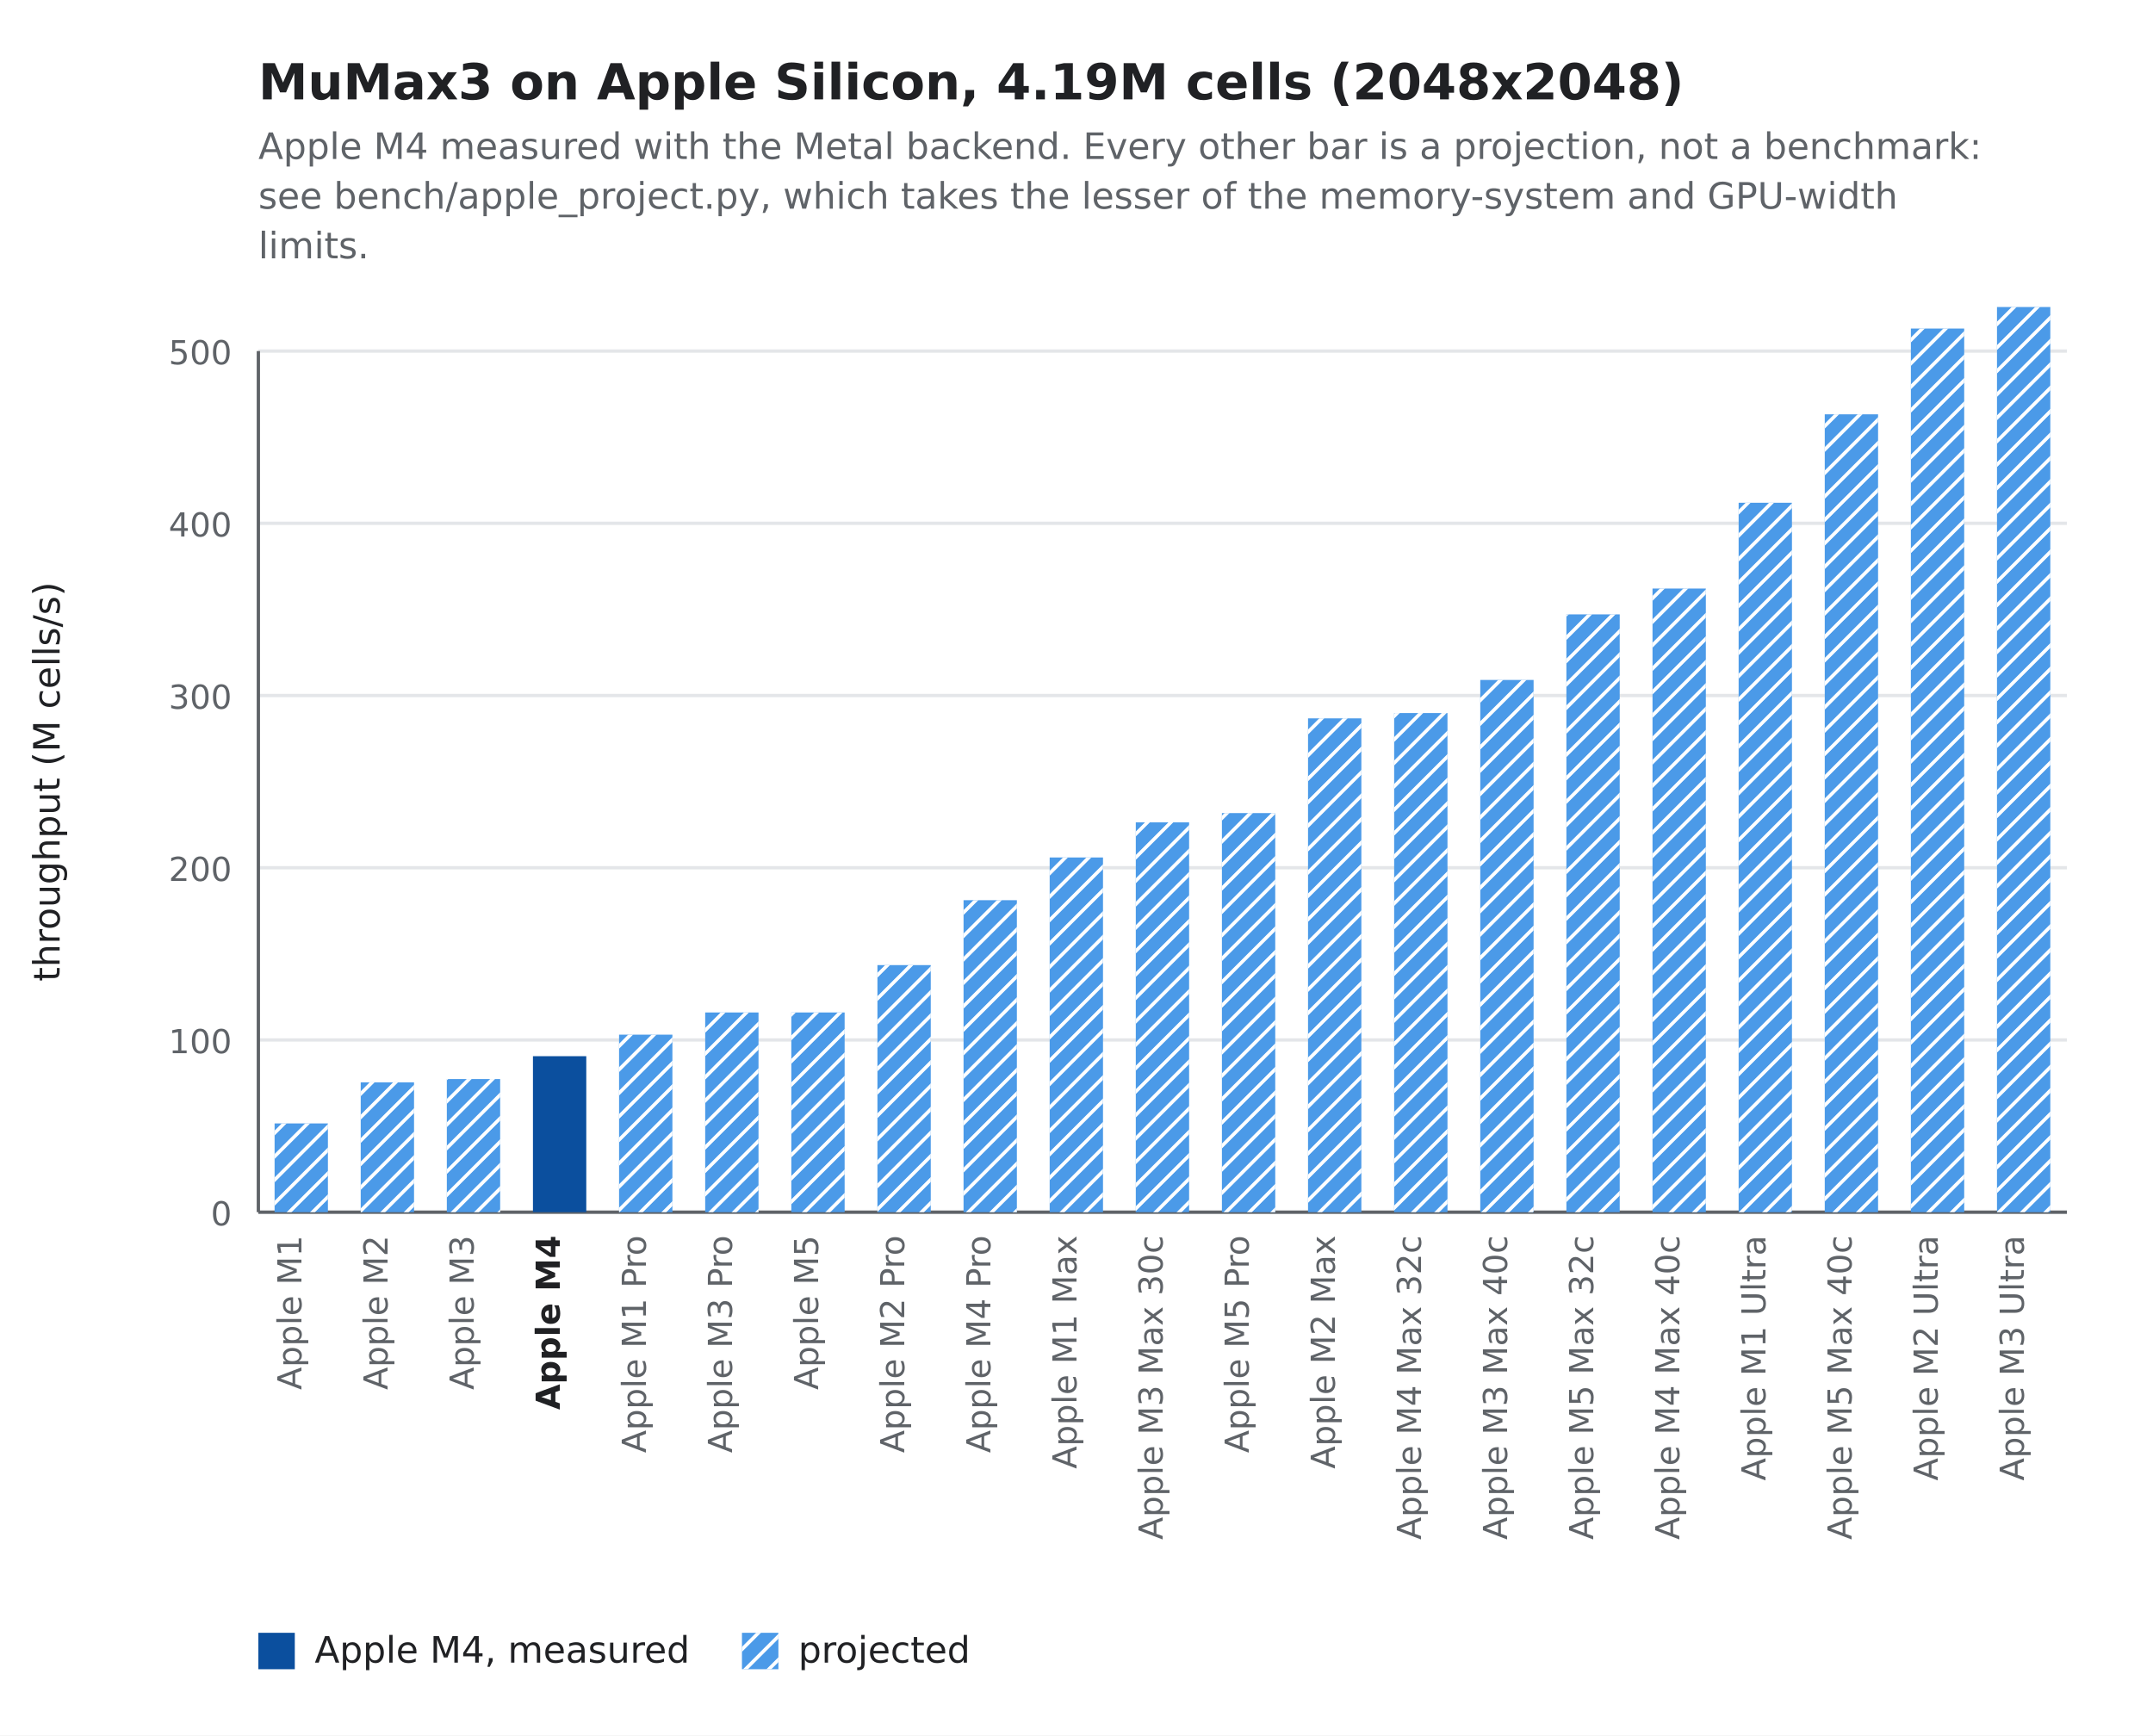
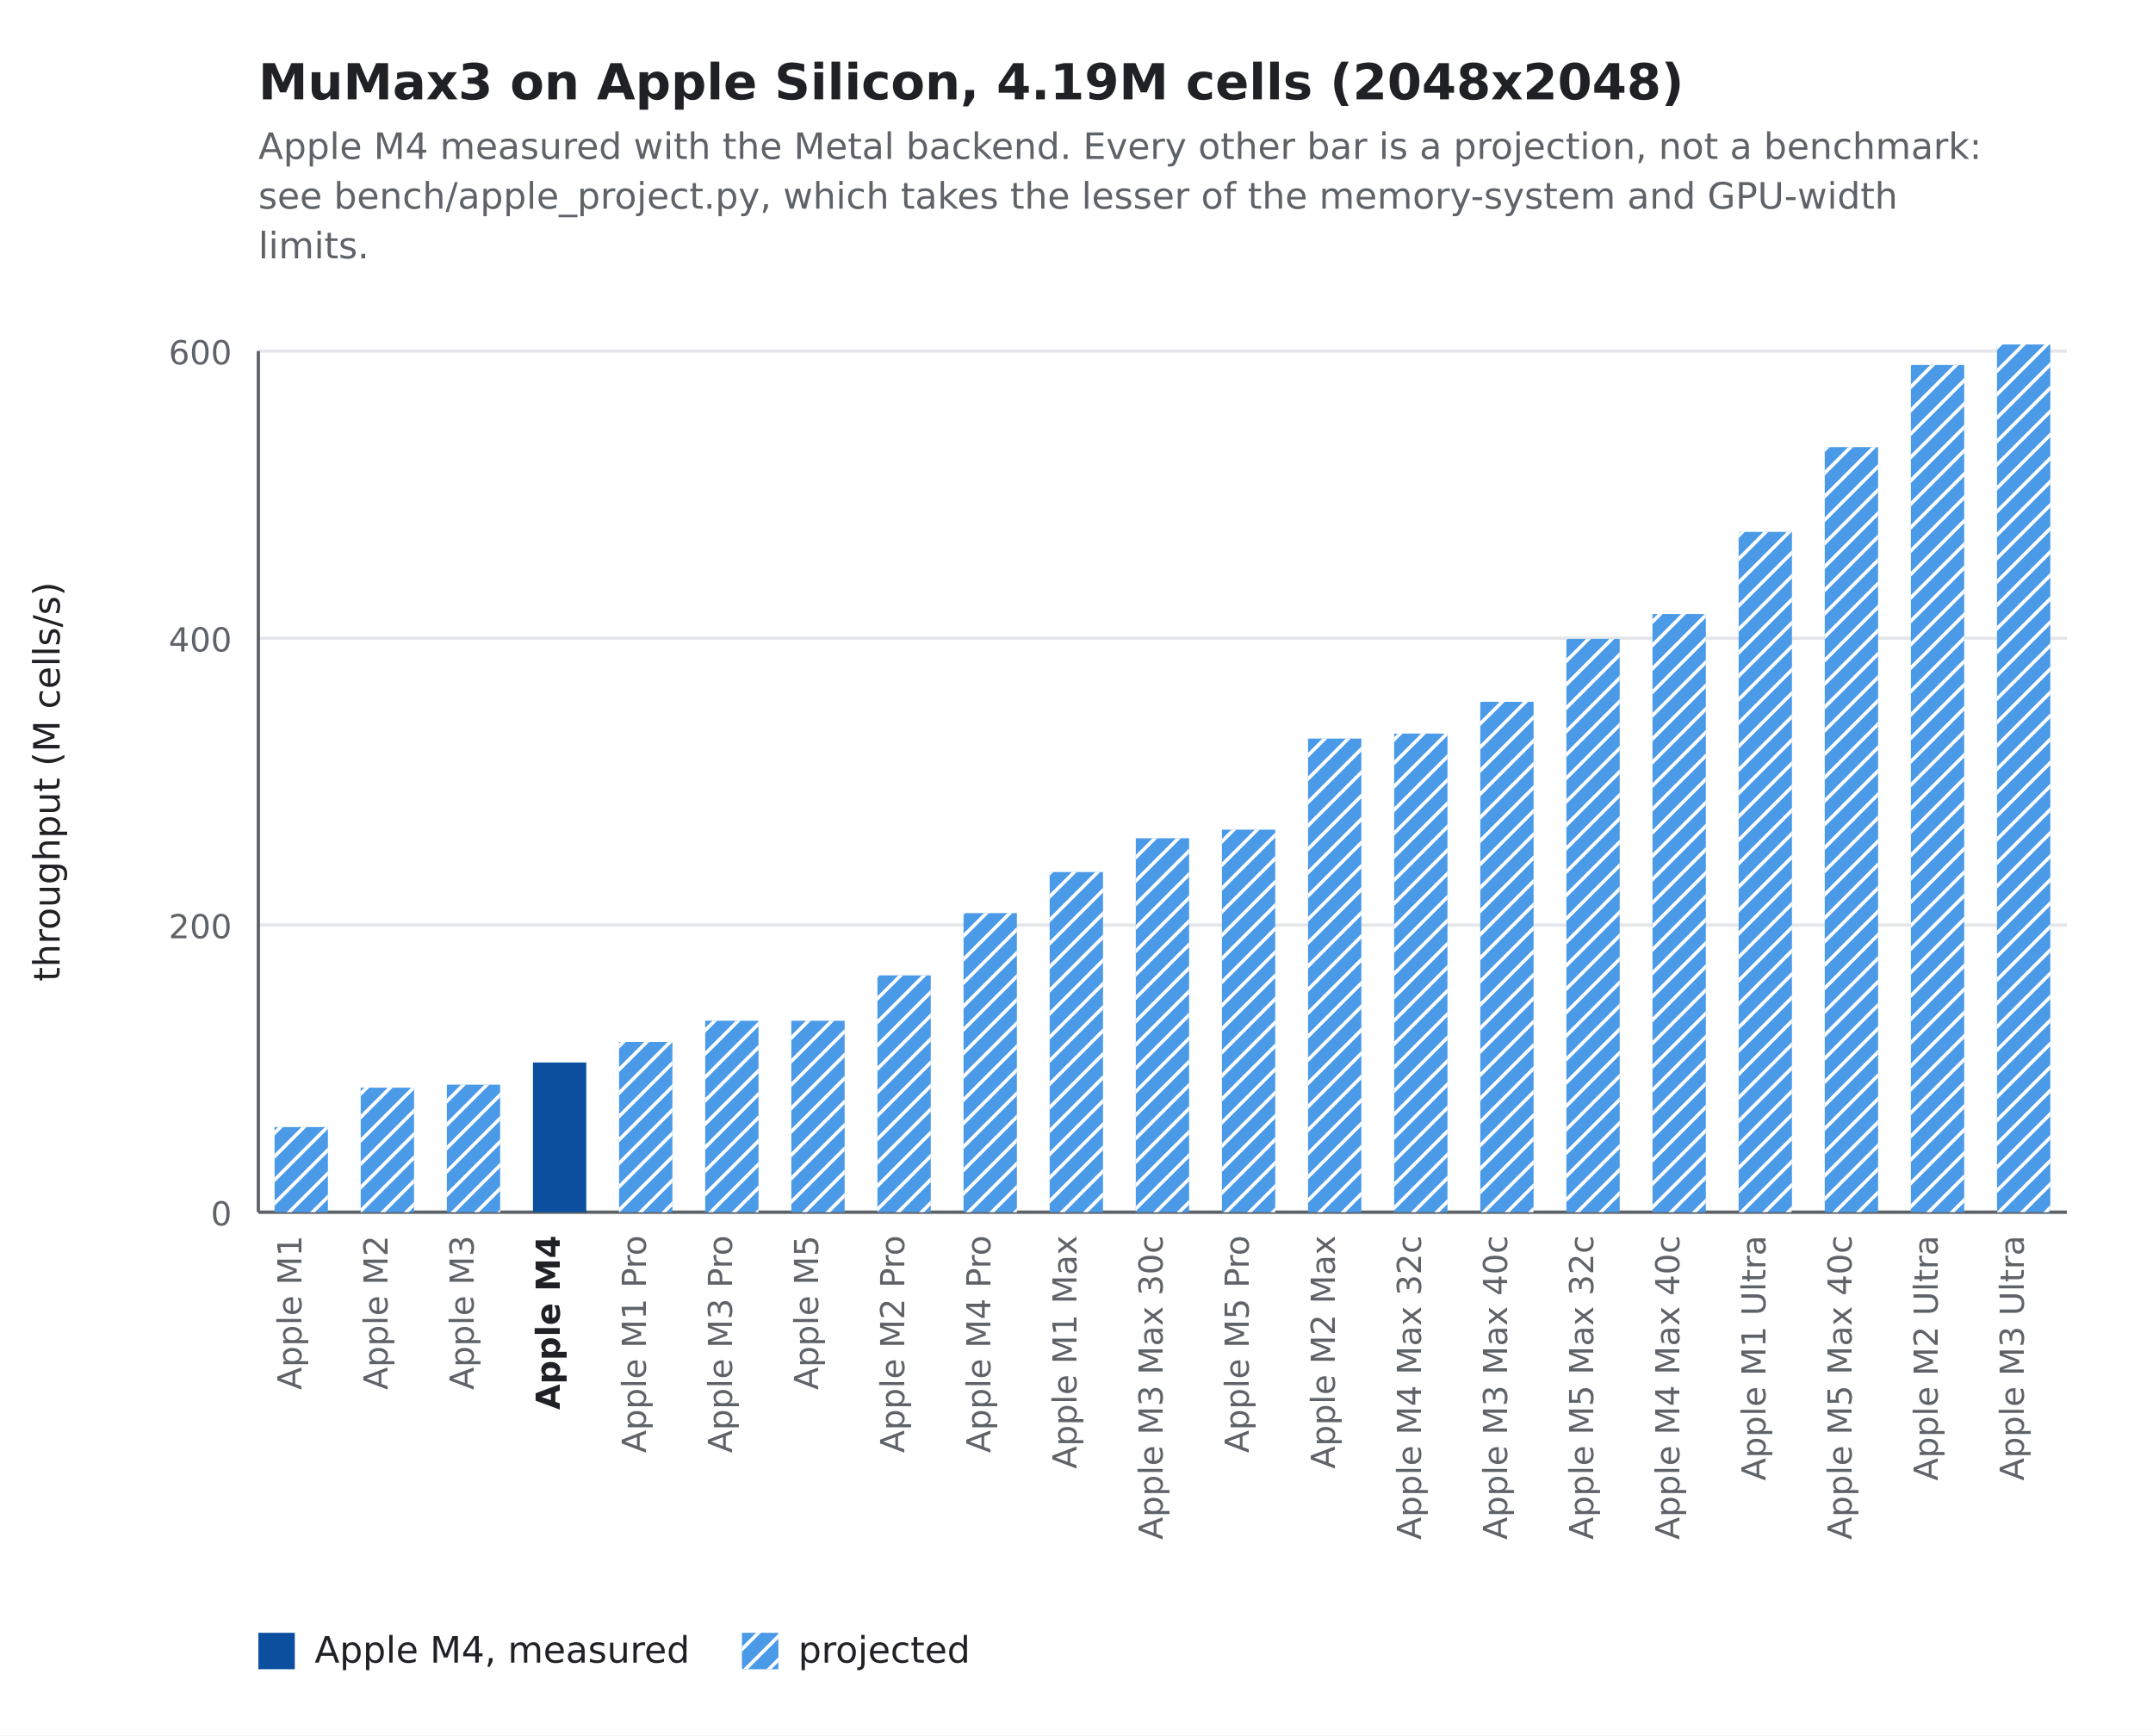
<svg xmlns="http://www.w3.org/2000/svg" width="650" height="524" viewBox="0 0 650 524">
  <defs>
    <pattern id="hatch" width="5" height="5" patternTransform="rotate(45)" patternUnits="userSpaceOnUse">
      <line x1="0" y1="0" x2="0" y2="5" stroke="#ffffff" stroke-width="2.1" />
    </pattern>
  </defs>
  <rect width="650" height="524" fill="#ffffff" />
  <text x="78" y="30" font-family="DejaVu Sans, Helvetica, Arial, sans-serif" font-size="15" font-weight="600" fill="#202124">MuMax3 on Apple Silicon, 4.19M cells (2048x2048)</text>
  <text x="78" y="48" font-family="DejaVu Sans, Helvetica, Arial, sans-serif" font-size="11" fill="#5f6368">Apple M4 measured with the Metal backend. Every other bar is a projection, not a benchmark:</text>
  <text x="78" y="63" font-family="DejaVu Sans, Helvetica, Arial, sans-serif" font-size="11" fill="#5f6368">see bench/apple_project.py, which takes the lesser of the memory-system and GPU-width</text>
  <text x="78" y="78" font-family="DejaVu Sans, Helvetica, Arial, sans-serif" font-size="11" fill="#5f6368">limits.</text>
  <line x1="78" y1="366.0" x2="624" y2="366.0" stroke="#e4e6e9" stroke-width="1" />
  <text x="70" y="370.0" font-family="DejaVu Sans, Helvetica, Arial, sans-serif" font-size="10" fill="#5f6368" text-anchor="end">0</text>
-   <line x1="78" y1="314.0" x2="624" y2="314.0" stroke="#e4e6e9" stroke-width="1" />
-   <text x="70" y="318.0" font-family="DejaVu Sans, Helvetica, Arial, sans-serif" font-size="10" fill="#5f6368" text-anchor="end">100</text>
-   <line x1="78" y1="262.0" x2="624" y2="262.0" stroke="#e4e6e9" stroke-width="1" />
-   <text x="70" y="266.0" font-family="DejaVu Sans, Helvetica, Arial, sans-serif" font-size="10" fill="#5f6368" text-anchor="end">200</text>
-   <line x1="78" y1="210.0" x2="624" y2="210.0" stroke="#e4e6e9" stroke-width="1" />
-   <text x="70" y="214.0" font-family="DejaVu Sans, Helvetica, Arial, sans-serif" font-size="10" fill="#5f6368" text-anchor="end">300</text>
-   <line x1="78" y1="158.0" x2="624" y2="158.0" stroke="#e4e6e9" stroke-width="1" />
-   <text x="70" y="162.0" font-family="DejaVu Sans, Helvetica, Arial, sans-serif" font-size="10" fill="#5f6368" text-anchor="end">400</text>
+   <line x1="78" y1="279.3" x2="624" y2="279.3" stroke="#e4e6e9" stroke-width="1" />
+   <text x="70" y="283.3" font-family="DejaVu Sans, Helvetica, Arial, sans-serif" font-size="10" fill="#5f6368" text-anchor="end">200</text>
+   <line x1="78" y1="192.7" x2="624" y2="192.7" stroke="#e4e6e9" stroke-width="1" />
+   <text x="70" y="196.7" font-family="DejaVu Sans, Helvetica, Arial, sans-serif" font-size="10" fill="#5f6368" text-anchor="end">400</text>
  <line x1="78" y1="106.0" x2="624" y2="106.0" stroke="#e4e6e9" stroke-width="1" />
-   <text x="70" y="110.0" font-family="DejaVu Sans, Helvetica, Arial, sans-serif" font-size="10" fill="#5f6368" text-anchor="end">500</text>
+   <text x="70" y="110.0" font-family="DejaVu Sans, Helvetica, Arial, sans-serif" font-size="10" fill="#5f6368" text-anchor="end">600</text>
  <line x1="78" y1="106" x2="78" y2="366" stroke="#5f6368" stroke-width="1" />
  <line x1="78" y1="366" x2="624" y2="366" stroke="#5f6368" stroke-width="1" />
  <text x="18" y="236.0" font-family="DejaVu Sans, Helvetica, Arial, sans-serif" font-size="11" fill="#202124" text-anchor="middle" transform="rotate(-90 18 236.0)">throughput (M cells/s)</text>
-   <rect x="82.9" y="339.2" width="16.1" height="26.8" fill="#4b9ae8" />
-   <rect x="82.9" y="339.2" width="16.1" height="26.8" fill="url(#hatch)" />
+   <rect x="82.9" y="340.3" width="16.1" height="25.7" fill="#4b9ae8" />
+   <rect x="82.9" y="340.3" width="16.1" height="25.7" fill="url(#hatch)" />
  <text x="91.0" y="373.0" font-family="DejaVu Sans, Helvetica, Arial, sans-serif" font-size="10" fill="#5f6368" text-anchor="end" transform="rotate(-90 91.0 373.0)">Apple M1</text>
-   <rect x="108.9" y="326.8" width="16.1" height="39.2" fill="#4b9ae8" />
-   <rect x="108.9" y="326.8" width="16.1" height="39.2" fill="url(#hatch)" />
+   <rect x="108.9" y="328.4" width="16.1" height="37.6" fill="#4b9ae8" />
+   <rect x="108.9" y="328.4" width="16.1" height="37.6" fill="url(#hatch)" />
  <text x="117.0" y="373.0" font-family="DejaVu Sans, Helvetica, Arial, sans-serif" font-size="10" fill="#5f6368" text-anchor="end" transform="rotate(-90 117.0 373.0)">Apple M2</text>
-   <rect x="134.9" y="325.8" width="16.1" height="40.2" fill="#4b9ae8" />
-   <rect x="134.9" y="325.8" width="16.1" height="40.2" fill="url(#hatch)" />
+   <rect x="134.9" y="327.5" width="16.1" height="38.5" fill="#4b9ae8" />
+   <rect x="134.9" y="327.5" width="16.1" height="38.5" fill="url(#hatch)" />
  <text x="143.0" y="373.0" font-family="DejaVu Sans, Helvetica, Arial, sans-serif" font-size="10" fill="#5f6368" text-anchor="end" transform="rotate(-90 143.0 373.0)">Apple M3</text>
-   <rect x="160.9" y="318.9" width="16.1" height="47.1" fill="#0b4f9e" />
+   <rect x="160.9" y="320.8" width="16.1" height="45.2" fill="#0b4f9e" />
  <text x="169.0" y="373.0" font-family="DejaVu Sans, Helvetica, Arial, sans-serif" font-size="10" fill="#202124" font-weight="600" text-anchor="end" transform="rotate(-90 169.0 373.0)">Apple M4</text>
-   <rect x="186.9" y="312.4" width="16.1" height="53.6" fill="#4b9ae8" />
-   <rect x="186.9" y="312.4" width="16.1" height="53.6" fill="url(#hatch)" />
+   <rect x="186.9" y="314.6" width="16.1" height="51.4" fill="#4b9ae8" />
+   <rect x="186.9" y="314.6" width="16.1" height="51.4" fill="url(#hatch)" />
  <text x="195.0" y="373.0" font-family="DejaVu Sans, Helvetica, Arial, sans-serif" font-size="10" fill="#5f6368" text-anchor="end" transform="rotate(-90 195.0 373.0)">Apple M1 Pro</text>
-   <rect x="212.9" y="305.7" width="16.1" height="60.3" fill="#4b9ae8" />
-   <rect x="212.9" y="305.7" width="16.1" height="60.3" fill="url(#hatch)" />
+   <rect x="212.9" y="308.2" width="16.1" height="57.8" fill="#4b9ae8" />
+   <rect x="212.9" y="308.2" width="16.1" height="57.8" fill="url(#hatch)" />
  <text x="221.0" y="373.0" font-family="DejaVu Sans, Helvetica, Arial, sans-serif" font-size="10" fill="#5f6368" text-anchor="end" transform="rotate(-90 221.0 373.0)">Apple M3 Pro</text>
-   <rect x="238.9" y="305.7" width="16.1" height="60.3" fill="#4b9ae8" />
-   <rect x="238.9" y="305.7" width="16.1" height="60.3" fill="url(#hatch)" />
+   <rect x="238.9" y="308.2" width="16.1" height="57.8" fill="#4b9ae8" />
+   <rect x="238.9" y="308.2" width="16.1" height="57.8" fill="url(#hatch)" />
  <text x="247.0" y="373.0" font-family="DejaVu Sans, Helvetica, Arial, sans-serif" font-size="10" fill="#5f6368" text-anchor="end" transform="rotate(-90 247.0 373.0)">Apple M5</text>
-   <rect x="264.9" y="291.4" width="16.1" height="74.6" fill="#4b9ae8" />
-   <rect x="264.9" y="291.4" width="16.1" height="74.6" fill="url(#hatch)" />
+   <rect x="264.9" y="294.5" width="16.1" height="71.5" fill="#4b9ae8" />
+   <rect x="264.9" y="294.5" width="16.1" height="71.5" fill="url(#hatch)" />
  <text x="273.0" y="373.0" font-family="DejaVu Sans, Helvetica, Arial, sans-serif" font-size="10" fill="#5f6368" text-anchor="end" transform="rotate(-90 273.0 373.0)">Apple M2 Pro</text>
-   <rect x="290.9" y="271.8" width="16.1" height="94.2" fill="#4b9ae8" />
-   <rect x="290.9" y="271.8" width="16.1" height="94.2" fill="url(#hatch)" />
+   <rect x="290.9" y="275.7" width="16.1" height="90.3" fill="#4b9ae8" />
+   <rect x="290.9" y="275.7" width="16.1" height="90.3" fill="url(#hatch)" />
  <text x="299.0" y="373.0" font-family="DejaVu Sans, Helvetica, Arial, sans-serif" font-size="10" fill="#5f6368" text-anchor="end" transform="rotate(-90 299.0 373.0)">Apple M4 Pro</text>
-   <rect x="316.9" y="258.9" width="16.1" height="107.1" fill="#4b9ae8" />
-   <rect x="316.9" y="258.9" width="16.1" height="107.1" fill="url(#hatch)" />
+   <rect x="316.9" y="263.3" width="16.1" height="102.7" fill="#4b9ae8" />
+   <rect x="316.9" y="263.3" width="16.1" height="102.7" fill="url(#hatch)" />
  <text x="325.0" y="373.0" font-family="DejaVu Sans, Helvetica, Arial, sans-serif" font-size="10" fill="#5f6368" text-anchor="end" transform="rotate(-90 325.0 373.0)">Apple M1 Max</text>
-   <rect x="342.9" y="248.3" width="16.1" height="117.7" fill="#4b9ae8" />
-   <rect x="342.9" y="248.3" width="16.1" height="117.7" fill="url(#hatch)" />
+   <rect x="342.9" y="253.1" width="16.1" height="112.9" fill="#4b9ae8" />
+   <rect x="342.9" y="253.1" width="16.1" height="112.9" fill="url(#hatch)" />
  <text x="351.0" y="373.0" font-family="DejaVu Sans, Helvetica, Arial, sans-serif" font-size="10" fill="#5f6368" text-anchor="end" transform="rotate(-90 351.0 373.0)">Apple M3 Max 30c</text>
-   <rect x="368.9" y="245.5" width="16.1" height="120.5" fill="#4b9ae8" />
-   <rect x="368.9" y="245.5" width="16.1" height="120.5" fill="url(#hatch)" />
+   <rect x="368.9" y="250.5" width="16.1" height="115.5" fill="#4b9ae8" />
+   <rect x="368.9" y="250.5" width="16.1" height="115.5" fill="url(#hatch)" />
  <text x="377.0" y="373.0" font-family="DejaVu Sans, Helvetica, Arial, sans-serif" font-size="10" fill="#5f6368" text-anchor="end" transform="rotate(-90 377.0 373.0)">Apple M5 Pro</text>
-   <rect x="394.9" y="216.9" width="16.1" height="149.1" fill="#4b9ae8" />
-   <rect x="394.9" y="216.9" width="16.1" height="149.1" fill="url(#hatch)" />
+   <rect x="394.9" y="223.0" width="16.1" height="143.0" fill="#4b9ae8" />
+   <rect x="394.9" y="223.0" width="16.1" height="143.0" fill="url(#hatch)" />
  <text x="403.0" y="373.0" font-family="DejaVu Sans, Helvetica, Arial, sans-serif" font-size="10" fill="#5f6368" text-anchor="end" transform="rotate(-90 403.0 373.0)">Apple M2 Max</text>
-   <rect x="420.9" y="215.3" width="16.1" height="150.7" fill="#4b9ae8" />
-   <rect x="420.9" y="215.3" width="16.1" height="150.7" fill="url(#hatch)" />
+   <rect x="420.9" y="221.5" width="16.1" height="144.5" fill="#4b9ae8" />
+   <rect x="420.9" y="221.5" width="16.1" height="144.5" fill="url(#hatch)" />
  <text x="429.0" y="373.0" font-family="DejaVu Sans, Helvetica, Arial, sans-serif" font-size="10" fill="#5f6368" text-anchor="end" transform="rotate(-90 429.0 373.0)">Apple M4 Max 32c</text>
-   <rect x="446.9" y="205.3" width="16.1" height="160.7" fill="#4b9ae8" />
-   <rect x="446.9" y="205.3" width="16.1" height="160.7" fill="url(#hatch)" />
+   <rect x="446.9" y="211.9" width="16.1" height="154.1" fill="#4b9ae8" />
+   <rect x="446.9" y="211.9" width="16.1" height="154.1" fill="url(#hatch)" />
  <text x="455.0" y="373.0" font-family="DejaVu Sans, Helvetica, Arial, sans-serif" font-size="10" fill="#5f6368" text-anchor="end" transform="rotate(-90 455.0 373.0)">Apple M3 Max 40c</text>
-   <rect x="472.9" y="185.5" width="16.1" height="180.5" fill="#4b9ae8" />
-   <rect x="472.9" y="185.5" width="16.1" height="180.5" fill="url(#hatch)" />
+   <rect x="472.9" y="192.9" width="16.1" height="173.1" fill="#4b9ae8" />
+   <rect x="472.9" y="192.9" width="16.1" height="173.1" fill="url(#hatch)" />
  <text x="481.0" y="373.0" font-family="DejaVu Sans, Helvetica, Arial, sans-serif" font-size="10" fill="#5f6368" text-anchor="end" transform="rotate(-90 481.0 373.0)">Apple M5 Max 32c</text>
-   <rect x="498.9" y="177.7" width="16.1" height="188.3" fill="#4b9ae8" />
-   <rect x="498.9" y="177.7" width="16.1" height="188.3" fill="url(#hatch)" />
+   <rect x="498.9" y="185.4" width="16.1" height="180.6" fill="#4b9ae8" />
+   <rect x="498.9" y="185.4" width="16.1" height="180.6" fill="url(#hatch)" />
  <text x="507.0" y="373.0" font-family="DejaVu Sans, Helvetica, Arial, sans-serif" font-size="10" fill="#5f6368" text-anchor="end" transform="rotate(-90 507.0 373.0)">Apple M4 Max 40c</text>
-   <rect x="524.9" y="151.8" width="16.1" height="214.2" fill="#4b9ae8" />
-   <rect x="524.9" y="151.8" width="16.1" height="214.2" fill="url(#hatch)" />
+   <rect x="524.9" y="160.6" width="16.1" height="205.4" fill="#4b9ae8" />
+   <rect x="524.9" y="160.6" width="16.1" height="205.4" fill="url(#hatch)" />
  <text x="533.0" y="373.0" font-family="DejaVu Sans, Helvetica, Arial, sans-serif" font-size="10" fill="#5f6368" text-anchor="end" transform="rotate(-90 533.0 373.0)">Apple M1 Ultra</text>
-   <rect x="550.9" y="125.1" width="16.1" height="240.9" fill="#4b9ae8" />
-   <rect x="550.9" y="125.1" width="16.1" height="240.9" fill="url(#hatch)" />
+   <rect x="550.9" y="135.0" width="16.1" height="231.0" fill="#4b9ae8" />
+   <rect x="550.9" y="135.0" width="16.1" height="231.0" fill="url(#hatch)" />
  <text x="559.0" y="373.0" font-family="DejaVu Sans, Helvetica, Arial, sans-serif" font-size="10" fill="#5f6368" text-anchor="end" transform="rotate(-90 559.0 373.0)">Apple M5 Max 40c</text>
-   <rect x="576.9" y="99.2" width="16.1" height="266.8" fill="#4b9ae8" />
-   <rect x="576.9" y="99.2" width="16.1" height="266.8" fill="url(#hatch)" />
+   <rect x="576.9" y="110.2" width="16.1" height="255.8" fill="#4b9ae8" />
+   <rect x="576.9" y="110.2" width="16.1" height="255.8" fill="url(#hatch)" />
  <text x="585.0" y="373.0" font-family="DejaVu Sans, Helvetica, Arial, sans-serif" font-size="10" fill="#5f6368" text-anchor="end" transform="rotate(-90 585.0 373.0)">Apple M2 Ultra</text>
-   <rect x="602.9" y="92.7" width="16.1" height="273.3" fill="#4b9ae8" />
-   <rect x="602.9" y="92.7" width="16.1" height="273.3" fill="url(#hatch)" />
+   <rect x="602.9" y="104.0" width="16.1" height="262.0" fill="#4b9ae8" />
+   <rect x="602.9" y="104.0" width="16.1" height="262.0" fill="url(#hatch)" />
  <text x="611.0" y="373.0" font-family="DejaVu Sans, Helvetica, Arial, sans-serif" font-size="10" fill="#5f6368" text-anchor="end" transform="rotate(-90 611.0 373.0)">Apple M3 Ultra</text>
  <rect x="78" y="493" width="11" height="11" fill="#0b4f9e" />
  <text x="95" y="502" font-family="DejaVu Sans, Helvetica, Arial, sans-serif" font-size="11" fill="#202124">Apple M4, measured</text>
  <rect x="224.0" y="493" width="11" height="11" fill="#4b9ae8" />
  <rect x="224.0" y="493" width="11" height="11" fill="url(#hatch)" />
  <text x="241.0" y="502" font-family="DejaVu Sans, Helvetica, Arial, sans-serif" font-size="11" fill="#202124">projected</text>
</svg>
